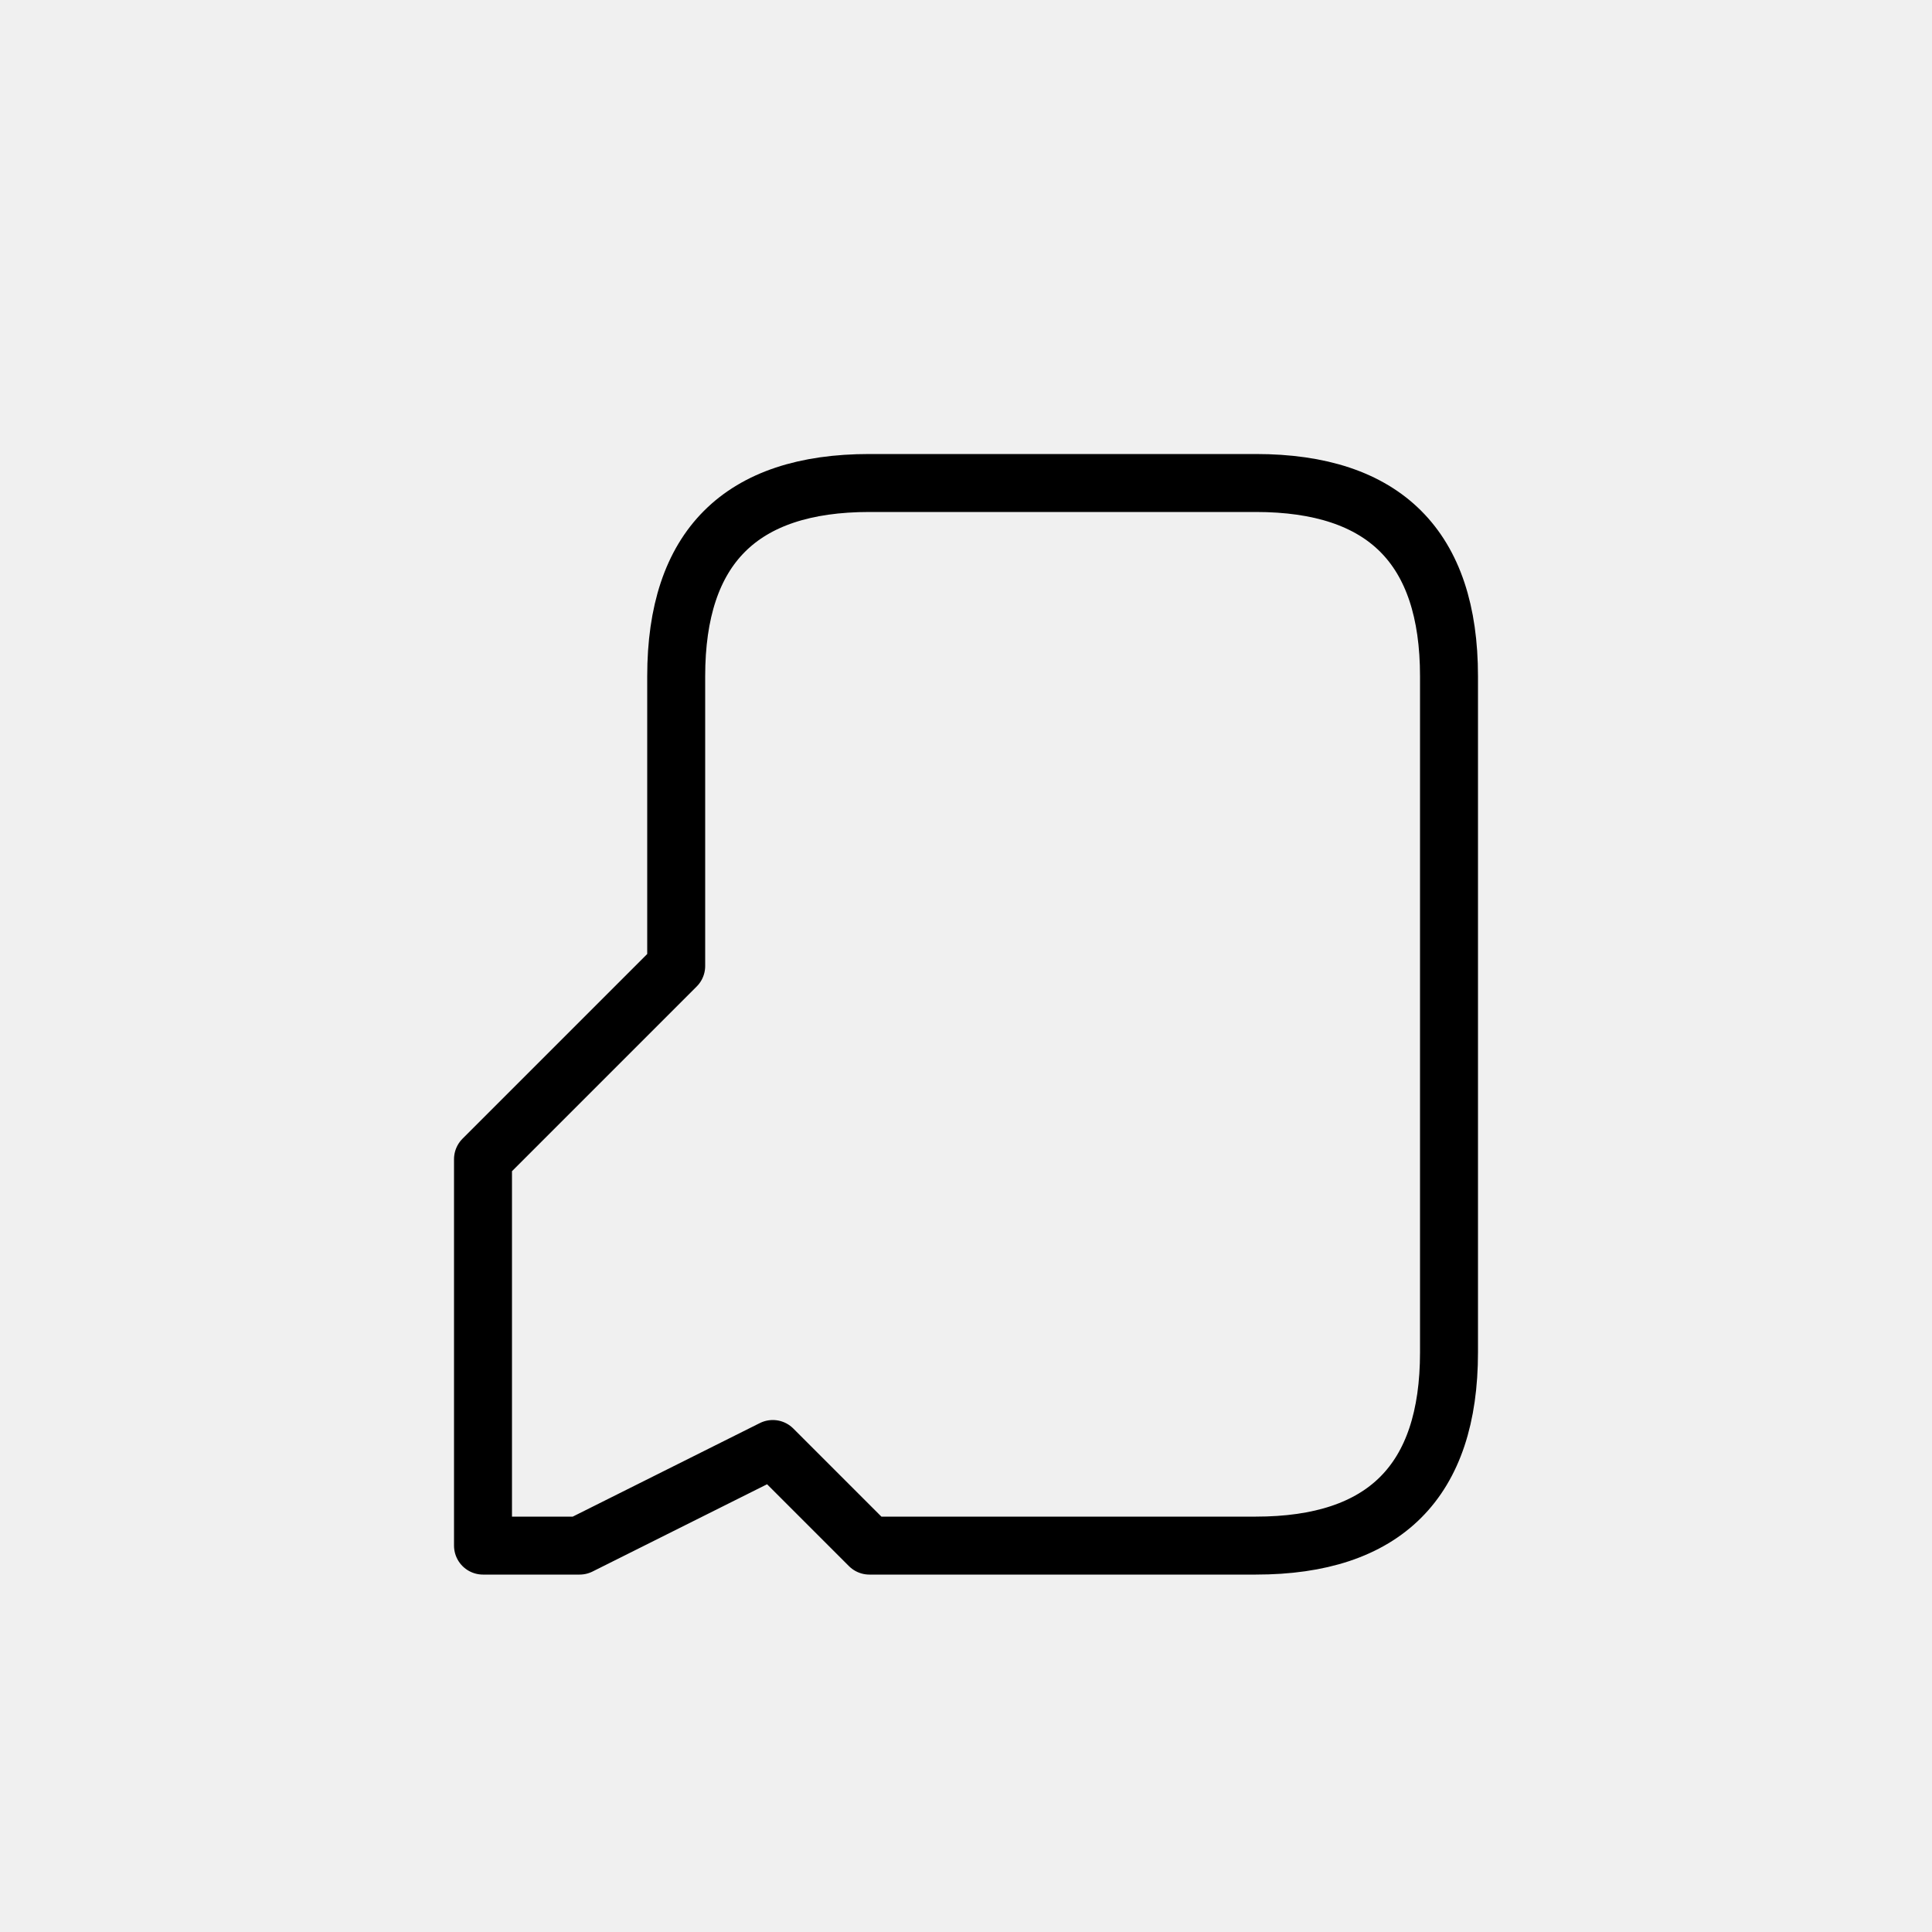
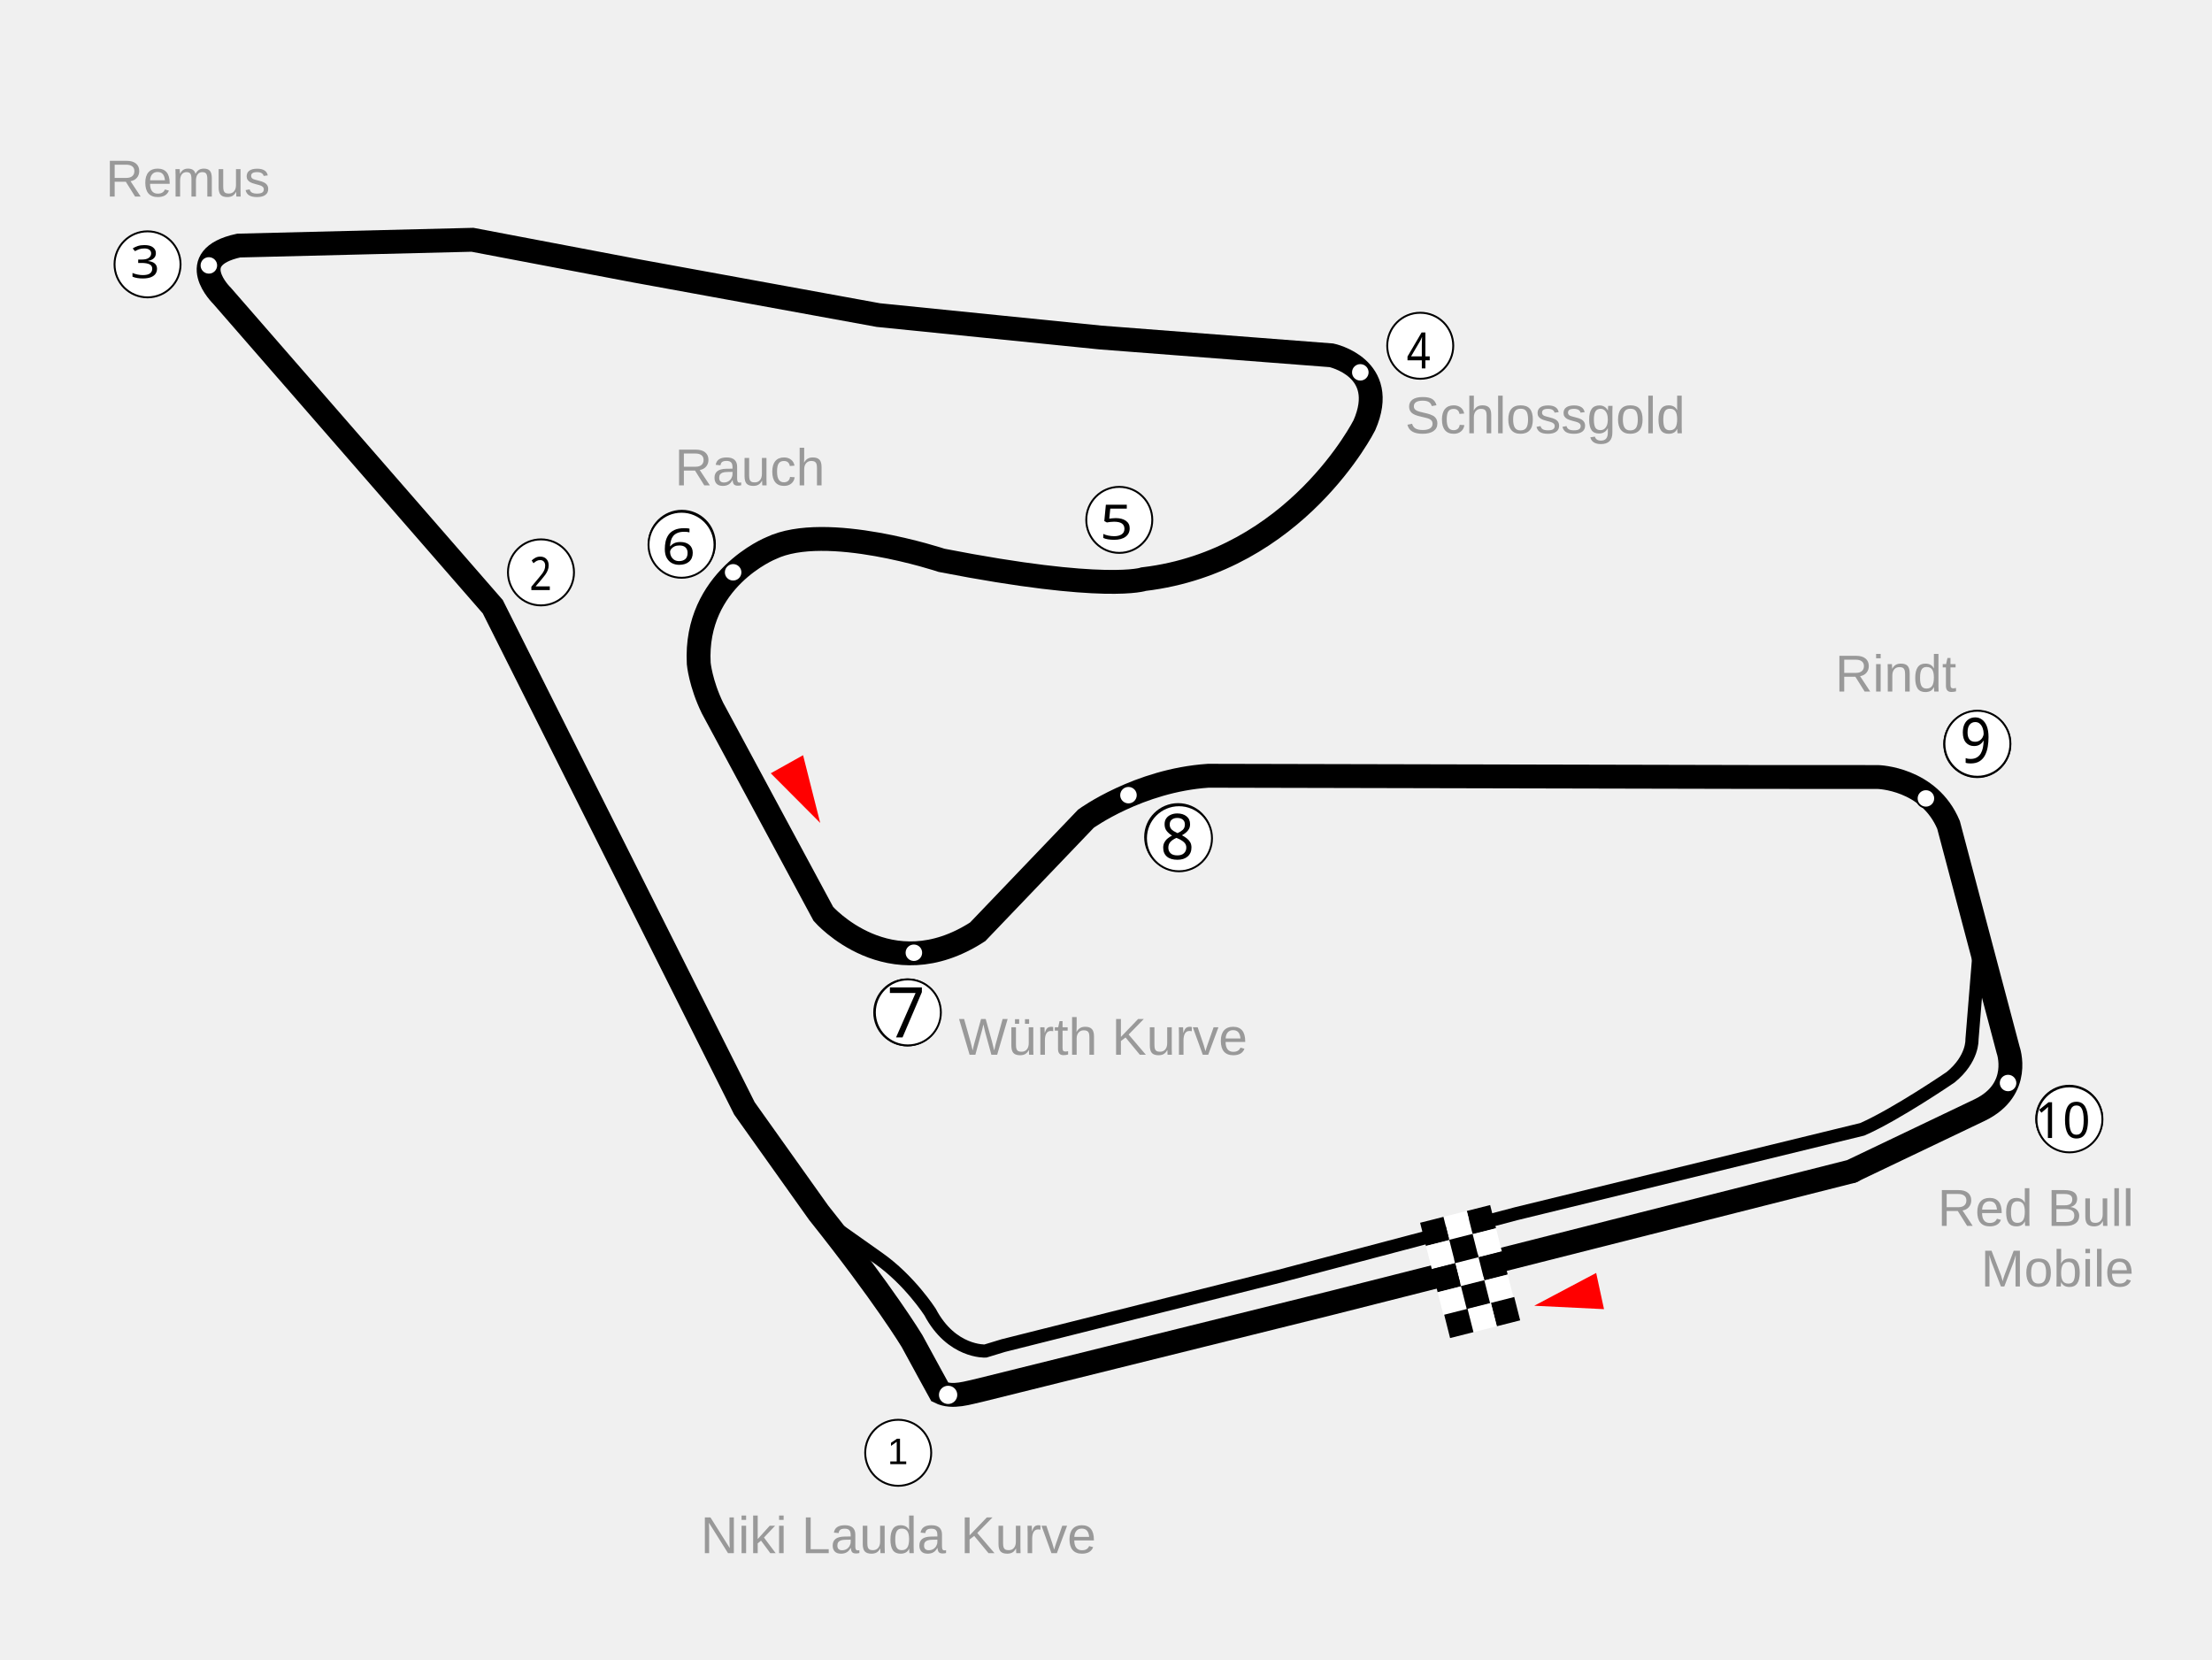
- <svg xmlns="http://www.w3.org/2000/svg" viewBox="0 0 100 100">
-   <path d="M25 80 L25 60 L35 50 L35 35 Q35 25 45 25 L65 25 Q75 25 75 35 L75 70 Q75 80 65 80 L45 80 L40 75 L30 80 Z" fill="none" stroke="currentColor" stroke-width="3" stroke-linecap="round" stroke-linejoin="round" />
+ <svg xmlns="http://www.w3.org/2000/svg" id="svg154" version="1.1" viewBox="0 0 680.31 510.24" stroke-miterlimit="10" clip-rule="evenodd">
+   <defs id="defs12" />
+   <g transform="translate(1.529955,1.529955)" id="g152">
+     <path id="path14" fill="none" stroke-width="7.34" stroke="#000000" d="m 567.8,358.72 c -53.51,13.54 -107.02,27.08 -160.52,40.62 -35.64,8.84 -71.28,17.68 -106.91,26.52 -4.14,0.89 -8.94,2.64 -12.83,0.72 0,0 -5.38,-9.78 -8.59,-15.72 0,0 -8.42,-14.01 -28.68,-39.41 L 227.41,339.32 150.03,185.06 66.76,89.44 c 0,0 -12.1,-11.72 5.12,-15.45 l 71.9,-1.78 50.21,9.54 74.62,13.62 68.35,6.9 71,5.47 c 0,0 17.91,3.77 10.13,21.5 0,0 -20.97,41.77 -67.85,47.33 0,0 -11.52,4.11 -62.17,-5.78 0,0 -35.54,-11.84 -52.46,-3.75 0,0 -23.63,9.48 -22.24,35.47 0,0 0.55,6.14 4.24,13.73 l 34.09,63.28 c 0,0 20.22,23.16 47.47,5.5 l 33.29,-34.78 c 0,0 16.16,-11.77 37.62,-13.2 l 166.05,0.37 39.91,0.02 c 0,0 15.67,0.35 21.71,14.72 l 18.32,69.16 c 0,0 4.4,12.13 -8.65,18.49 z m 0,0" />
+     <path id="path16" fill="none" stroke-width="4.04" stroke="#000000" d="m 607.54,286.48 -2.58,31.69 c 0,0 0.35,5.92 -6.54,11.56 0,0 -16.75,11.46 -27.2,16.04 l -106.36,25.93 -72.82,19.23 -85,21.35 -5.52,1.68 c 0,0 -10.41,0.51 -17.01,-12.01 0,0 -6.32,-9.86 -15.95,-16.59 L 253.48,374.7" />
+     <text id="text20" transform="scale(0.887623)" fill="#999999" font-size="18px" font-family="'Liberation Sans'" xml:space="preserve">
+       <tspan id="tspan18" y="536.41" x="241.02">Niki Lauda Kurve</tspan>
+     </text>
+     <text id="text24" transform="scale(0.887623)" fill="#999999" font-size="18px" font-family="'Liberation Sans'" xml:space="preserve">
+       <tspan id="tspan22" y="148.4" x="485.13">Schlossgold</tspan>
+     </text>
+     <text id="text28" transform="scale(0.887623)" fill="#999999" font-size="18px" font-family="'Liberation Sans'" xml:space="preserve">
+       <tspan id="tspan26" y="166.45" x="232.08">Rauch</tspan>
+     </text>
+     <text id="text32" transform="scale(0.887623)" fill="#999999" font-size="18px" font-family="'Liberation Sans'" xml:space="preserve">
+       <tspan id="tspan30" y="363.71" x="330.5">Würth Kurve</tspan>
+     </text>
+     <text id="text36" transform="scale(0.887623)" fill="#999999" font-size="18px" font-family="'Liberation Sans'" xml:space="preserve">
+       <tspan id="tspan34" y="237.88" x="634.13">Rindt</tspan>
+     </text>
+     <path id="path38" fill="#ffffff" fill-rule="non-zero" d="m 292.88,427.55 c -0.06,1.54 -1.37,2.75 -2.92,2.69 -1.56,-0.06 -2.77,-1.37 -2.71,-2.91 0.06,-1.55 1.37,-2.75 2.92,-2.69 1.56,0.06 2.78,1.36 2.71,2.91" />
+     <path id="path40" fill="none" stroke-linejoin="bevel" stroke-linecap="square" stroke-width="0.55" stroke="#000000" d="m 571.29,359.25 c -0.06,1.54 -1.37,2.75 -2.93,2.69 -1.56,-0.06 -2.77,-1.37 -2.71,-2.91 0.06,-1.55 1.37,-2.75 2.93,-2.69 1.55,0.06 2.77,1.36 2.71,2.91" />
+     <path id="path42" fill="#ffffff" fill-rule="non-zero" d="m 65.52,80.2 c -0.06,1.55 -1.37,2.76 -2.92,2.69 -1.56,-0.06 -2.77,-1.36 -2.71,-2.91 0.06,-1.54 1.37,-2.75 2.92,-2.69 1.56,0.07 2.77,1.37 2.71,2.91" />
+     <path id="path44" fill="none" stroke-linejoin="bevel" stroke-linecap="square" stroke-width="0.55" stroke="#000000" d="m 65.52,80.2 c -0.06,1.55 -1.37,2.76 -2.92,2.69 -1.56,-0.06 -2.77,-1.36 -2.71,-2.91 0.06,-1.54 1.37,-2.75 2.92,-2.69 1.56,0.07 2.77,1.37 2.71,2.91" />
+     <path id="path46" stroke-linejoin="bevel" stroke-linecap="square" stroke-width="0.55" stroke="#000000" fill="#ffffff" d="m 419.66,113.09 c -0.07,1.55 -1.38,2.75 -2.93,2.69 -1.56,-0.05 -2.77,-1.36 -2.71,-2.91 0.06,-1.54 1.37,-2.75 2.93,-2.69 1.56,0.06 2.77,1.37 2.71,2.91" />
+     <text id="text52" transform="scale(0.887623)" fill="#999999" font-size="18px" font-family="'Liberation Sans'" xml:space="preserve">
+       <tspan id="tspan48" y="423" x="669.63">Red Bull</tspan>
+       <tspan id="tspan50" y="444" x="684.64">Mobile</tspan>
+     </text>
+     <text id="text56" transform="scale(0.887623)" fill="#999999" font-size="18px" font-family="'Liberation Sans'" xml:space="preserve">
+       <tspan id="tspan54" y="66.38" x="34.85">Remus</tspan>
+     </text>
+     <circle r="10.15" id="ellipse58" stroke-width="0.59" stroke="#000000" fill="#ffffff" cy="445.25" cx="274.72" />
+     <text id="text62" transform="scale(0.948888)" font-size="12px" font-family="'Liberation Sans'" xml:space="preserve">
+       <tspan id="tspan60" y="472.92" x="286.02">1</tspan>
+     </text>
+     <path id="path64" fill="#ff0000" fill-rule="non-zero" d="m 489.38,389.94 2.41,11.14 -21.46,-1.05 z m 0,0" />
+     <g id="g96">
+       <path id="path66" fill="#000000" fill-rule="non-zero" d="m 456.77,369.06 1.81,7.18 -7.18,1.82 -1.81,-7.18 z m 0,0" />
+       <path id="path68" fill="#ffffff" fill-rule="non-zero" d="m 449.59,370.88 1.81,7.18 -7.18,1.81 -1.81,-7.18 z m 0,0" />
+       <path id="path70" fill="#000000" fill-rule="non-zero" d="m 442.41,372.69 1.81,7.18 -7.18,1.82 -1.81,-7.18 z m 0,0" />
+       <path id="path72" fill="#ffffff" fill-rule="non-zero" d="m 458.57,376.18 1.81,7.18 -7.18,1.82 -1.81,-7.18 z m 0,0" />
+       <path id="path74" fill="#ffffff" fill-rule="non-zero" d="m 444.21,379.81 1.81,7.18 -7.18,1.81 -1.81,-7.18 z m 0,0" />
+       <path id="path76" fill="#000000" fill-rule="non-zero" d="m 451.37,377.93 1.82,7.18 -7.18,1.82 -1.82,-7.18 z m 0,0" />
+       <path id="path78" fill="#000000" fill-rule="non-zero" d="m 460.37,383.3 1.81,7.18 -7.18,1.81 -1.81,-7.18 z m 0,0" />
+       <path id="path80" fill="#ffffff" fill-rule="non-zero" d="m 453.19,385.11 1.81,7.18 -7.18,1.82 -1.81,-7.18 z m 0,0" />
+       <path id="path82" fill="#000000" fill-rule="non-zero" d="m 446.01,386.93 1.81,7.18 -7.18,1.81 -1.82,-7.18 z m 0,0" />
+       <path id="path84" fill="#ffffff" fill-rule="non-zero" d="m 462.16,390.42 1.82,7.18 -7.18,1.81 -1.82,-7.18 z m 0,0" />
+       <path id="path86" fill="#ffffff" fill-rule="non-zero" d="m 447.8,394.04 1.82,7.18 -7.18,1.82 -1.82,-7.18 z m 0,0" />
+       <path id="path88" fill="#000000" fill-rule="non-zero" d="m 454.97,392.17 1.81,7.18 -7.18,1.81 -1.81,-7.18 z m 0,0" />
+       <path id="path90" fill="#000000" fill-rule="non-zero" d="m 464.18,397.34 1.82,7.18 -7.18,1.82 -1.82,-7.18 z m 0,0" />
+       <path id="path92" fill="#ffffff" fill-rule="non-zero" d="m 457,399.16 1.82,7.18 -7.18,1.81 -1.82,-7.18 z m 0,0" />
+       <path id="path94" fill="#000000" fill-rule="non-zero" d="m 449.82,400.97 1.82,7.18 -7.19,1.82 -1.81,-7.18 z m 0,0" />
+     </g>
+     <path id="path98" fill="#ff0000" fill-rule="non-zero" d="m 235.52,236.28 9.94,-5.56 5.27,20.83 z m 0,0" />
+     <circle r="10.15" id="ellipse100" stroke-width="0.59" stroke="#000000" fill="#ffffff" cy="174.497" cx="164.851" />
+     <text id="text104" transform="scale(0.948888)" font-size="12px" font-family="'Liberation Sans'" xml:space="preserve">
+       <tspan id="tspan102" y="85.99" x="42.05">2</tspan>
+     </text>
+     <circle r="10.15" id="ellipse106" stroke-width="0.59" stroke="#000000" fill="#ffffff" cy="79.766" cx="43.847" />
+     <text id="text110" transform="scale(0.948888)" font-size="12px" font-family="'Liberation Sans'" xml:space="preserve">
+       <tspan id="tspan108" y="111.12" x="456.28">3</tspan>
+     </text>
+     <circle r="10.15" id="ellipse112" stroke-width="0.59" stroke="#000000" fill="#ffffff" cy="309.82" cx="277.49" />
+     <text id="text116" transform="scale(0.948888)" font-size="12px" font-family="'Liberation Sans'" xml:space="preserve">
+       <tspan id="tspan114" y="330.19" x="288.93">5</tspan>
+     </text>
+     <circle r="10.15" id="ellipse118" stroke-width="0.59" stroke="#000000" fill="#ffffff" cy="255.91" cx="360.81" />
+     <text id="text122" transform="scale(0.948888)" font-size="12px" font-family="'Liberation Sans'" xml:space="preserve">
+       <tspan id="tspan120" y="273.37" x="376.75">6</tspan>
+     </text>
+     <circle r="10.15" id="ellipse124" stroke-width="0.59" stroke="#000000" fill="#ffffff" cy="227.31" cx="606.58" />
+     <text id="text128" transform="scale(0.948888)" font-size="12px" font-family="'Liberation Sans'" xml:space="preserve">
+       <tspan id="tspan126" y="243.24" x="635.76">7</tspan>
+     </text>
+     <circle r="10.15" id="ellipse130" stroke-width="0.59" stroke="#000000" fill="#ffffff" cy="342.52" cx="634.87" />
+     <text id="text134" transform="scale(0.948888)" font-size="12px" font-family="'Liberation Sans'" xml:space="preserve">
+       <tspan id="tspan132" y="364.64" x="665.57">8</tspan>
+     </text>
+     <circle r="10.15" id="ellipse136" stroke-width="0.59" stroke="#000000" fill="#ffffff" cy="165.7" cx="208.19" />
+     <text id="text140" transform="scale(0.948888)" font-size="12px" font-family="'Liberation Sans'" xml:space="preserve">
+       <tspan id="tspan138" y="178.3" x="215.91">4</tspan>
+     </text>
+     <path id="path142" stroke-linejoin="bevel" stroke-linecap="square" stroke-width="0.55" stroke="#000000" fill="#ffffff" d="m 226.76,174.58 c -0.06,1.55 -1.37,2.76 -2.93,2.69 -1.55,-0.05 -2.76,-1.36 -2.7,-2.9 0.06,-1.55 1.37,-2.75 2.92,-2.7 1.56,0.06 2.77,1.37 2.71,2.91" />
+     <path id="path144" stroke-linejoin="bevel" stroke-linecap="square" stroke-width="0.55" stroke="#000000" fill="#ffffff" d="m 282.35,291.58 c -0.06,1.54 -1.37,2.75 -2.92,2.69 -1.56,-0.06 -2.77,-1.36 -2.71,-2.91 0.06,-1.55 1.37,-2.75 2.92,-2.69 1.56,0.06 2.77,1.36 2.71,2.91" />
+     <path id="path146" stroke-linejoin="bevel" stroke-linecap="square" stroke-width="0.55" stroke="#000000" fill="#ffffff" d="m 348.35,243.12 c -0.06,1.54 -1.37,2.75 -2.92,2.69 -1.56,-0.06 -2.77,-1.36 -2.71,-2.91 0.06,-1.55 1.37,-2.75 2.92,-2.69 1.56,0.06 2.77,1.36 2.71,2.91" />
+     <path id="path148" stroke-linejoin="bevel" stroke-linecap="square" stroke-width="0.55" stroke="#000000" fill="#ffffff" d="m 593.61,244.12 c -0.06,1.54 -1.37,2.75 -2.92,2.69 -1.56,-0.06 -2.77,-1.36 -2.71,-2.91 0.06,-1.55 1.37,-2.75 2.93,-2.69 1.55,0.06 2.76,1.36 2.7,2.91" />
+     <path id="path150" stroke-linejoin="bevel" stroke-linecap="square" stroke-width="0.55" stroke="#000000" fill="#ffffff" d="m 618.88,331.64 c -0.07,1.55 -1.37,2.75 -2.93,2.69 -1.56,-0.06 -2.77,-1.36 -2.71,-2.91 0.06,-1.54 1.37,-2.75 2.93,-2.69 1.55,0.06 2.76,1.36 2.71,2.91" />
+   </g>
+   <circle cx="344.24" cy="159.88" fill="#ffffff" stroke="#000000" stroke-width="0.59" id="ellipse136-8" r="10.15" />
+   <circle cx="436.802" cy="106.332" fill="#ffffff" stroke="#000000" stroke-width="0.59" id="ellipse136-0" r="10.15" />
+   <circle cx="608.157" cy="228.728" fill="#ffffff" stroke="#000000" stroke-width="0.59" id="ellipse136-2" r="10.15" />
+   <circle cx="636.461" cy="344.24" fill="#ffffff" stroke="#000000" stroke-width="0.59" id="ellipse136-22" r="10.15" />
+   <circle cx="362.599" cy="257.797" fill="#ffffff" stroke="#000000" stroke-width="0.59" id="ellipse136-7" r="10.15" />
+   <circle cx="279.217" cy="311.346" fill="#ffffff" stroke="#000000" stroke-width="0.59" id="ellipse136-3" r="10.15" />
+   <circle cx="209.604" cy="167.53" fill="#ffffff" stroke="#000000" stroke-width="0.59" id="ellipse136-79" r="10.15" />
+   <text transform="scale(0.9191371,1.087977)" id="text522" y="166.8" x="177.171" style="font-size:13.081px;line-height:1.25;font-family:Kokonor;-inkscape-font-specification:'Kokonor, Normal';stroke-width:0.327" xml:space="preserve">
+     <tspan style="stroke-width:0.327" y="166.8" x="177.171" id="tspan520">2</tspan>
+   </text>
+   <text transform="scale(1.071281,0.9334619)" id="text526" y="91.585" x="37.364" style="font-size:14.977px;line-height:1.25;font-family:Kokonor;-inkscape-font-specification:'Kokonor, Normal';stroke-width:0.374" xml:space="preserve">
+     <tspan style="stroke-width:0.374" y="91.585" x="37.364" id="tspan524">3</tspan>
+   </text>
+   <text transform="scale(0.9148696,1.093052)" id="text530" y="103.657" x="472.867" style="font-size:14.083px;line-height:1.25;font-family:Kokonor;-inkscape-font-specification:'Kokonor, Normal';stroke-width:0.352" xml:space="preserve">
+     <tspan style="stroke-width:0.352" y="103.657" x="472.867" id="tspan528">4</tspan>
+     <tspan style="stroke-width:0.352" id="tspan532" y="121.261" x="472.867" />
+   </text>
+   <text transform="scale(1.09841,0.9104064)" id="text536" y="182.184" x="307.892" style="font-size:16.357px;line-height:1.25;font-family:Kokonor;-inkscape-font-specification:'Kokonor, Normal';stroke-width:0.409" xml:space="preserve">
+     <tspan style="stroke-width:0.409" y="182.184" x="307.892" id="tspan534">5</tspan>
+   </text>
+   <text transform="scale(1.091257,0.9163743)" id="text540" y="189.382" x="186.445" style="font-size:16.746px;line-height:1.25;font-family:Kokonor;-inkscape-font-specification:'Kokonor, Normal';stroke-width:0.419" xml:space="preserve">
+     <tspan style="stroke-width:0.419" y="189.382" x="186.445" id="tspan538">6</tspan>
+   </text>
+   <text transform="scale(0.9760128,1.024577)" id="text544" y="311.383" x="279.498" style="font-size:21.029px;line-height:1.25;font-family:Kokonor;-inkscape-font-specification:'Kokonor, Normal';stroke-width:0.526" xml:space="preserve">
+     <tspan style="stroke-width:0.526" y="311.383" x="279.498" id="tspan542">7</tspan>
+   </text>
+   <text transform="scale(0.9724784,1.028301)" id="text548" y="256.945" x="366.949" style="font-size:18.876px;line-height:1.25;font-family:Kokonor;-inkscape-font-specification:'Kokonor, Normal';stroke-width:0.472" xml:space="preserve">
+     <tspan style="stroke-width:0.472" y="256.945" x="366.949" id="tspan546">8</tspan>
+   </text>
+   <text transform="scale(0.9339383,1.070734)" id="text552" y="219.091" x="645.465" style="font-size:18.016px;line-height:1.25;font-family:Kokonor;-inkscape-font-specification:'Kokonor, Normal';stroke-width:0.45" xml:space="preserve">
+     <tspan style="stroke-width:0.45" y="219.091" x="645.465" id="tspan550">9</tspan>
+   </text>
+   <text transform="scale(0.9856592,1.014549)" id="text556" y="344.951" x="634.925" style="font-size:15.157px;line-height:1.25;font-family:Kokonor;-inkscape-font-specification:'Kokonor, Normal';stroke-width:0.379" xml:space="preserve">
+     <tspan style="stroke-width:0.379" y="344.951" x="634.925" id="tspan554">10</tspan>
+   </text>
</svg>
